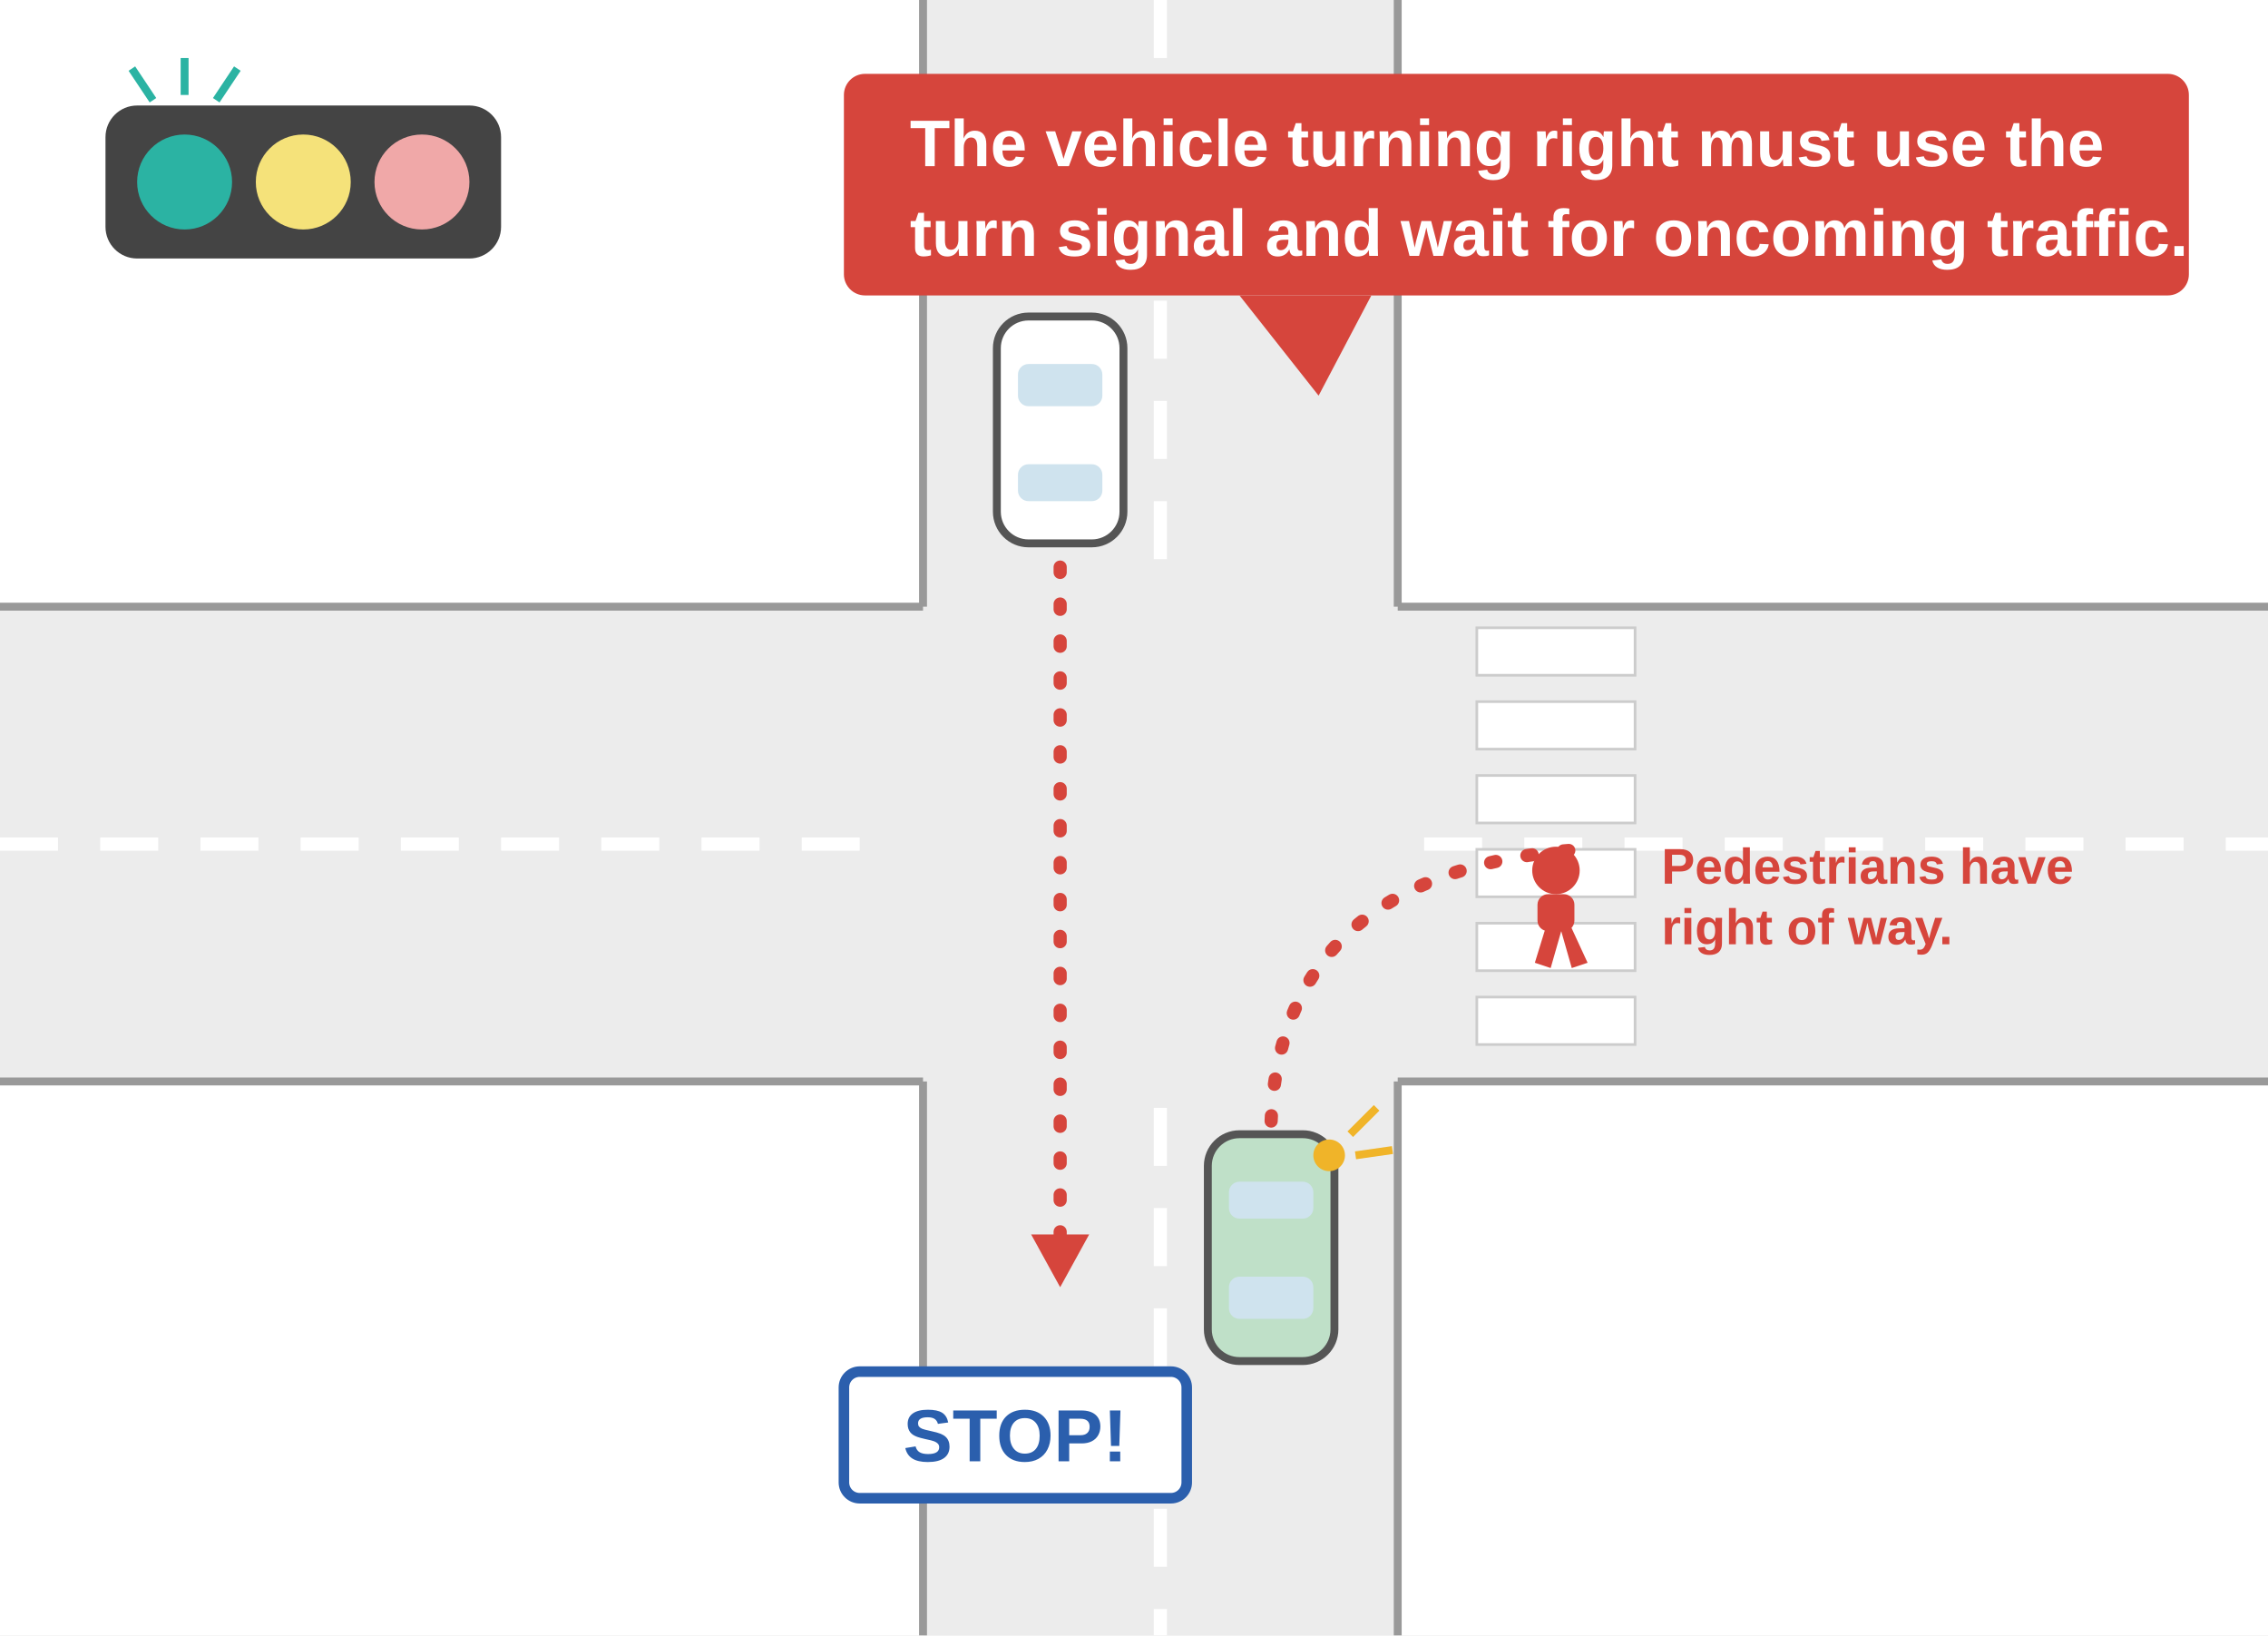
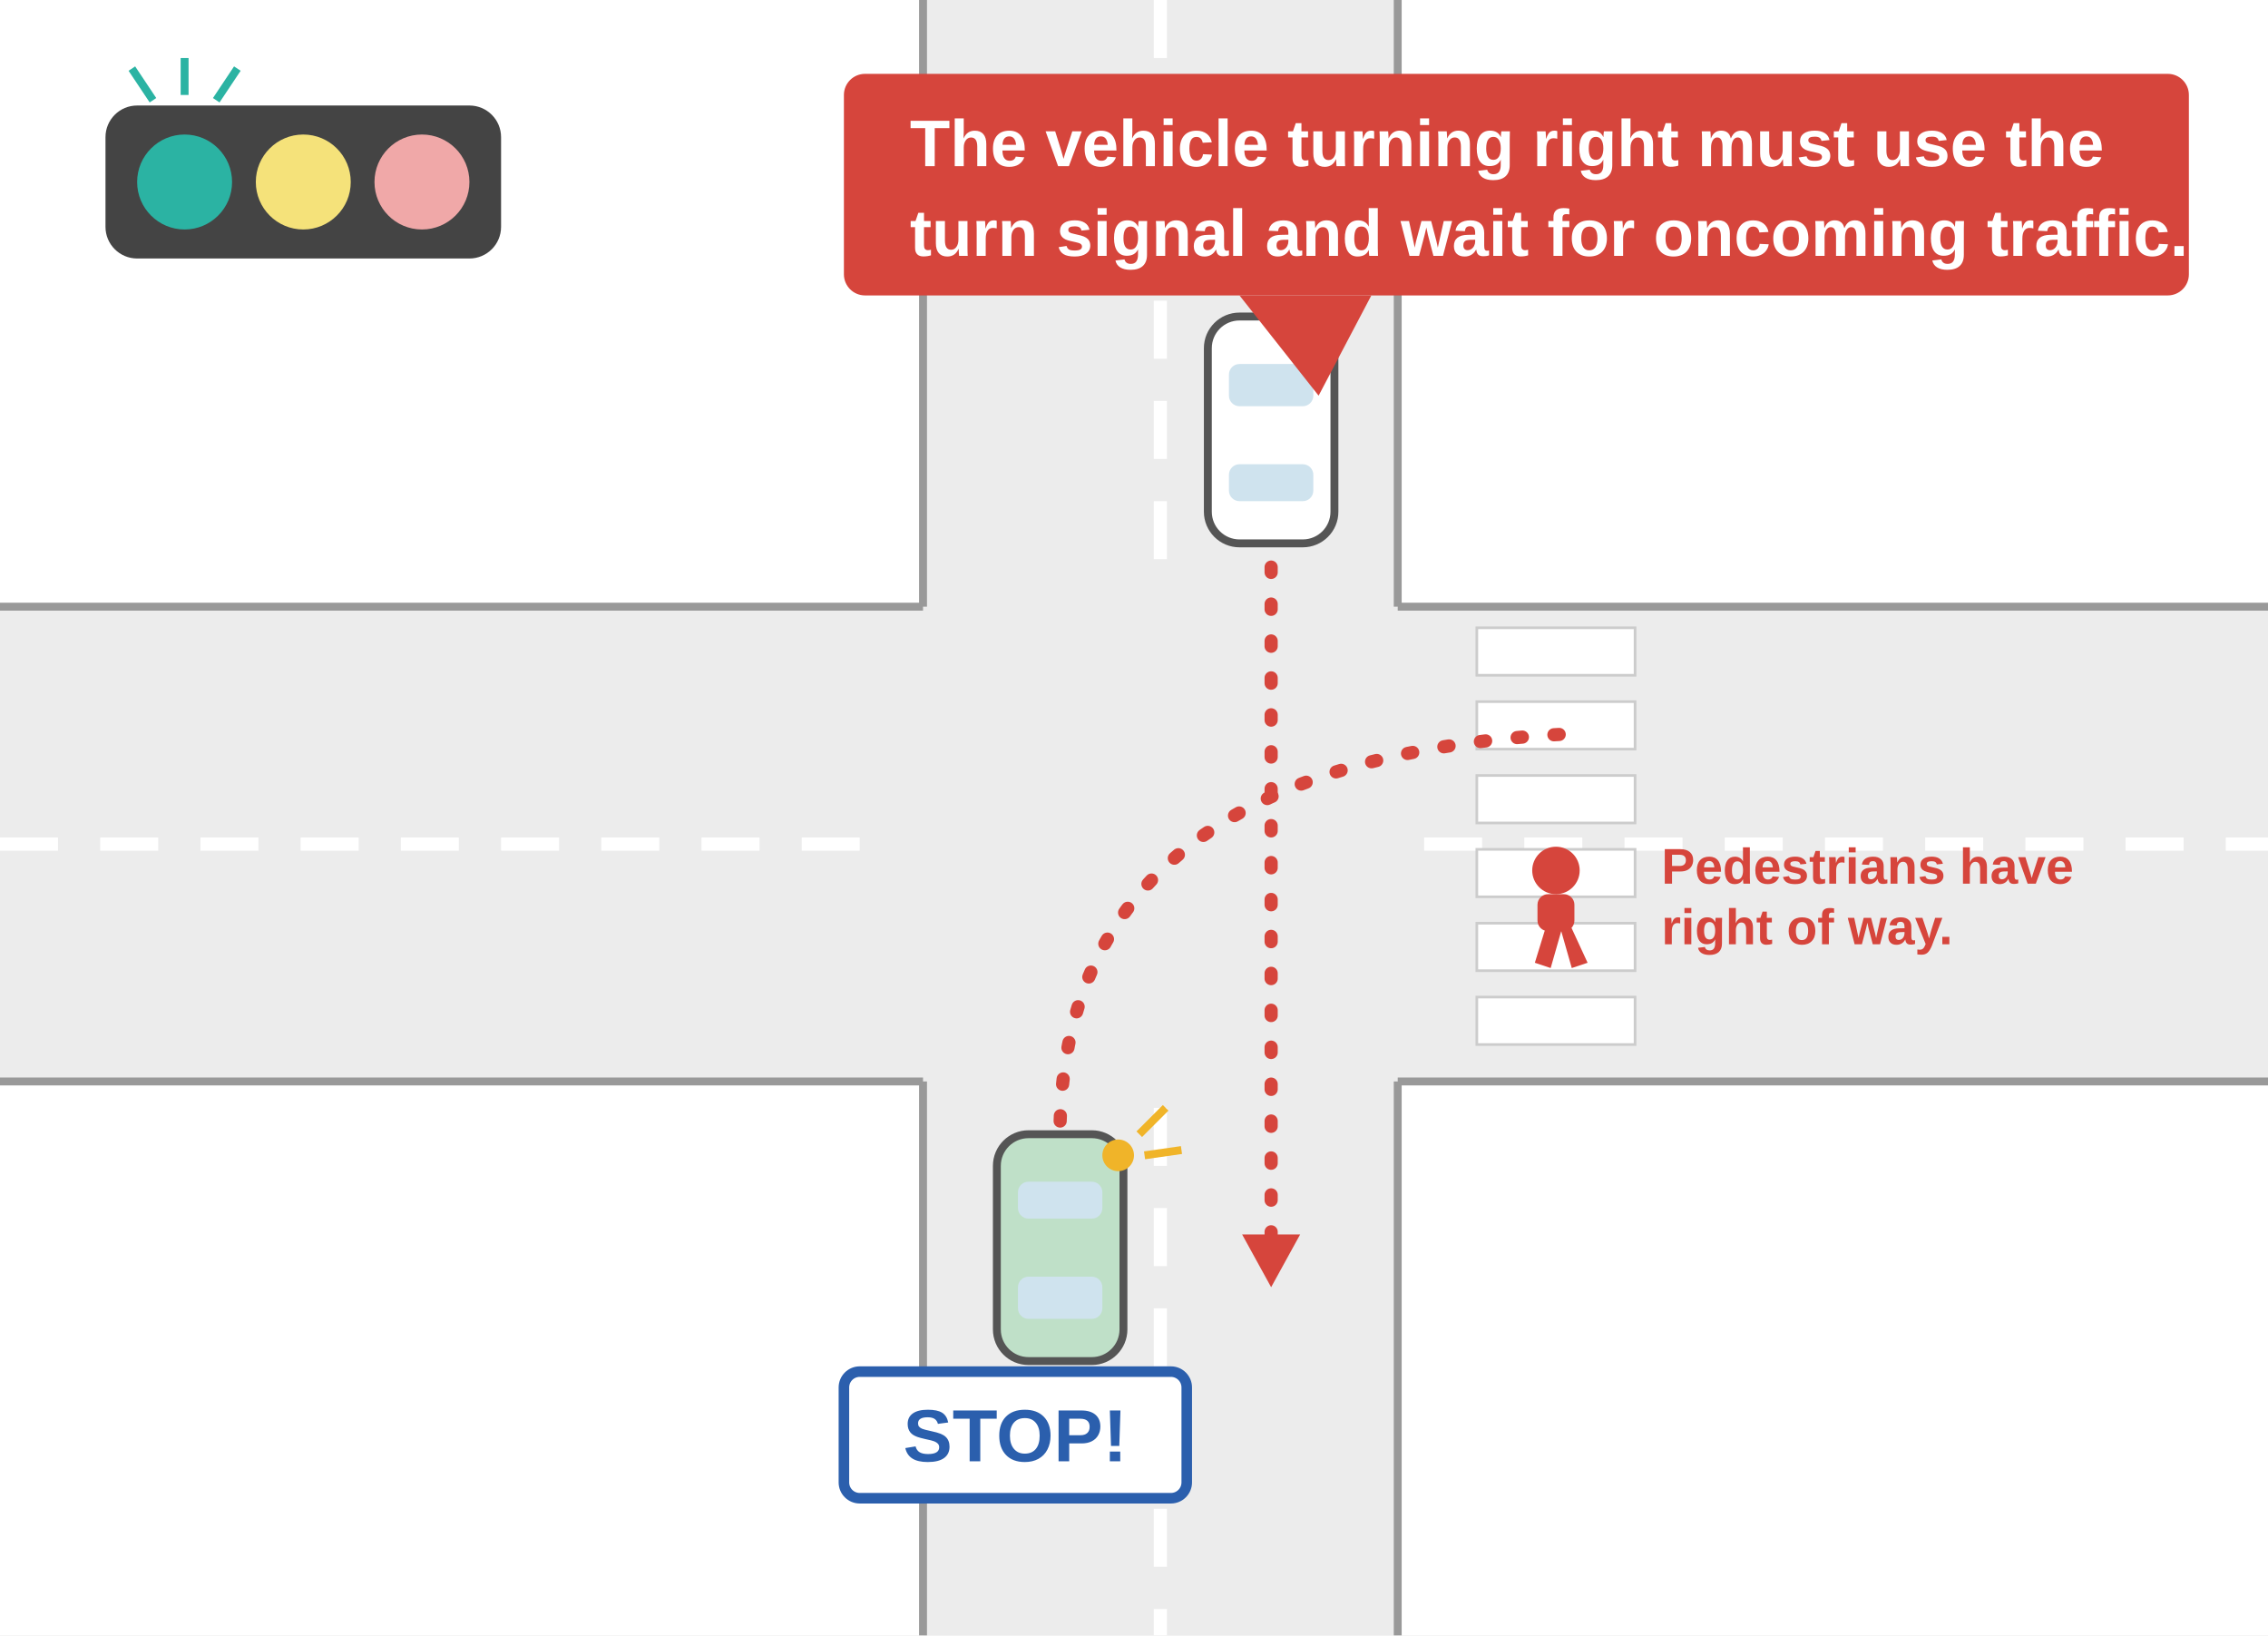
<svg xmlns="http://www.w3.org/2000/svg" viewBox="0 0 860 620" font-family="'Helvetica Neue', Arial, sans-serif">
  <rect width="860" height="620" fill="#ffffff" />
  <rect x="350" y="0" width="180" height="620" fill="#ececec" />
  <rect x="0" y="230" width="860" height="180" fill="#ececec" />
  <line x1="350" y1="0" x2="350" y2="230" stroke="#999" stroke-width="3" />
  <line x1="350" y1="410" x2="350" y2="620" stroke="#999" stroke-width="3" />
  <line x1="530" y1="0" x2="530" y2="230" stroke="#999" stroke-width="3" />
  <line x1="530" y1="410" x2="530" y2="620" stroke="#999" stroke-width="3" />
  <line x1="0" y1="230" x2="350" y2="230" stroke="#999" stroke-width="3" />
  <line x1="530" y1="230" x2="860" y2="230" stroke="#999" stroke-width="3" />
  <line x1="0" y1="410" x2="350" y2="410" stroke="#999" stroke-width="3" />
  <line x1="530" y1="410" x2="860" y2="410" stroke="#999" stroke-width="3" />
  <line x1="440" y1="0" x2="440" y2="220" stroke="#ffffff" stroke-width="5" stroke-dasharray="22 16" />
  <line x1="440" y1="420" x2="440" y2="620" stroke="#ffffff" stroke-width="5" stroke-dasharray="22 16" />
  <line x1="0" y1="320" x2="340" y2="320" stroke="#ffffff" stroke-width="5" stroke-dasharray="22 16" />
  <line x1="540" y1="320" x2="860" y2="320" stroke="#ffffff" stroke-width="5" stroke-dasharray="22 16" />
  <g fill="#ffffff" stroke="#cccccc" stroke-width="1">
    <rect x="560" y="238" width="60" height="18" />
    <rect x="560" y="266" width="60" height="18" />
    <rect x="560" y="294" width="60" height="18" />
    <rect x="560" y="322" width="60" height="18" />
    <rect x="560" y="350" width="60" height="18" />
    <rect x="560" y="378" width="60" height="18" />
  </g>
  <g fill="#d6453c">
    <circle cx="590" cy="330" r="9" />
    <path d="M590 339 l-8 26 6 2 4 -14 4 14 6 -2 z" />
    <rect x="583" y="339" width="14" height="14" rx="4" />
  </g>
  <text x="630" y="335" fill="#d6453c" font-size="19" font-weight="bold">Pedestrians have</text>
  <text x="630" y="358" fill="#d6453c" font-size="19" font-weight="bold">right of way.</text>
  <g>
    <rect x="40" y="40" width="150" height="58" rx="12" fill="#444" />
    <circle cx="70" cy="69" r="18" fill="#2bb3a3" />
    <circle cx="115" cy="69" r="18" fill="#f5e27a" />
    <circle cx="160" cy="69" r="18" fill="#f0a8a8" />
    <line x1="58" y1="38" x2="50" y2="26" stroke="#2bb3a3" stroke-width="3" />
    <line x1="70" y1="36" x2="70" y2="22" stroke="#2bb3a3" stroke-width="3" />
    <line x1="82" y1="38" x2="90" y2="26" stroke="#2bb3a3" stroke-width="3" />
  </g>
  <g>
-     <rect x="378" y="120" width="48" height="86" rx="12" fill="#ffffff" stroke="#555" stroke-width="3" />
-     <rect x="386" y="138" width="32" height="16" rx="4" fill="#cfe3ee" />
-     <rect x="386" y="176" width="32" height="14" rx="4" fill="#cfe3ee" />
+     <rect x="458" y="120" width="48" height="86" rx="12" fill="#ffffff" stroke="#555" stroke-width="3" />
+     <rect x="466" y="138" width="32" height="16" rx="4" fill="#cfe3ee" />
+     <rect x="466" y="176" width="32" height="14" rx="4" fill="#cfe3ee" />
  </g>
-   <path d="M402 215 L402 470" stroke="#d6453c" stroke-width="5" stroke-dasharray="2 12" stroke-linecap="round" fill="none" />
-   <path d="M402 488 l-11 -20 22 0 z" fill="#d6453c" />
+   <path d="M482 215 L482 470" stroke="#d6453c" stroke-width="5" stroke-dasharray="2 12" stroke-linecap="round" fill="none" />
+   <path d="M482 488 l-11 -20 22 0 z" fill="#d6453c" />
  <g>
-     <rect x="458" y="430" width="48" height="86" rx="12" fill="#bfe0c8" stroke="#555" stroke-width="3" />
-     <rect x="466" y="448" width="32" height="14" rx="4" fill="#cfe3ee" />
-     <rect x="466" y="484" width="32" height="16" rx="4" fill="#cfe3ee" />
-     <circle cx="504" cy="438" r="6" fill="#f0b429" />
-     <line x1="512" y1="430" x2="522" y2="420" stroke="#f0b429" stroke-width="3" />
-     <line x1="514" y1="438" x2="528" y2="436" stroke="#f0b429" stroke-width="3" />
+     <rect x="378" y="430" width="48" height="86" rx="12" fill="#bfe0c8" stroke="#555" stroke-width="3" />
+     <rect x="386" y="448" width="32" height="14" rx="4" fill="#cfe3ee" />
+     <rect x="386" y="484" width="32" height="16" rx="4" fill="#cfe3ee" />
+     <circle cx="424" cy="438" r="6" fill="#f0b429" />
+     <line x1="432" y1="430" x2="442" y2="420" stroke="#f0b429" stroke-width="3" />
+     <line x1="434" y1="438" x2="448" y2="436" stroke="#f0b429" stroke-width="3" />
  </g>
-   <path d="M482 425 Q486 330 600 322" stroke="#d6453c" stroke-width="5" stroke-dasharray="2 12" stroke-linecap="round" fill="none" />
+   <path d="M402 425 Q406 286 600 278" stroke="#d6453c" stroke-width="5" stroke-dasharray="2 12" stroke-linecap="round" fill="none" />
  <g>
    <rect x="320" y="520" width="130" height="48" rx="6" fill="#ffffff" stroke="#2b5fad" stroke-width="4" />
    <text x="385" y="554" text-anchor="middle" fill="#2b5fad" font-size="28" font-weight="bold">STOP!</text>
  </g>
  <g>
    <rect x="320" y="28" width="510" height="84" rx="8" fill="#d6453c" />
    <path d="M470 112 L500 150 L520 112 z" fill="#d6453c" />
    <text x="345" y="63" fill="#ffffff" font-size="25" font-weight="bold">The vehicle turning right must use the</text>
    <text x="345" y="97" fill="#ffffff" font-size="25" font-weight="bold">turn signal and wait for oncoming traffic.</text>
  </g>
</svg>
